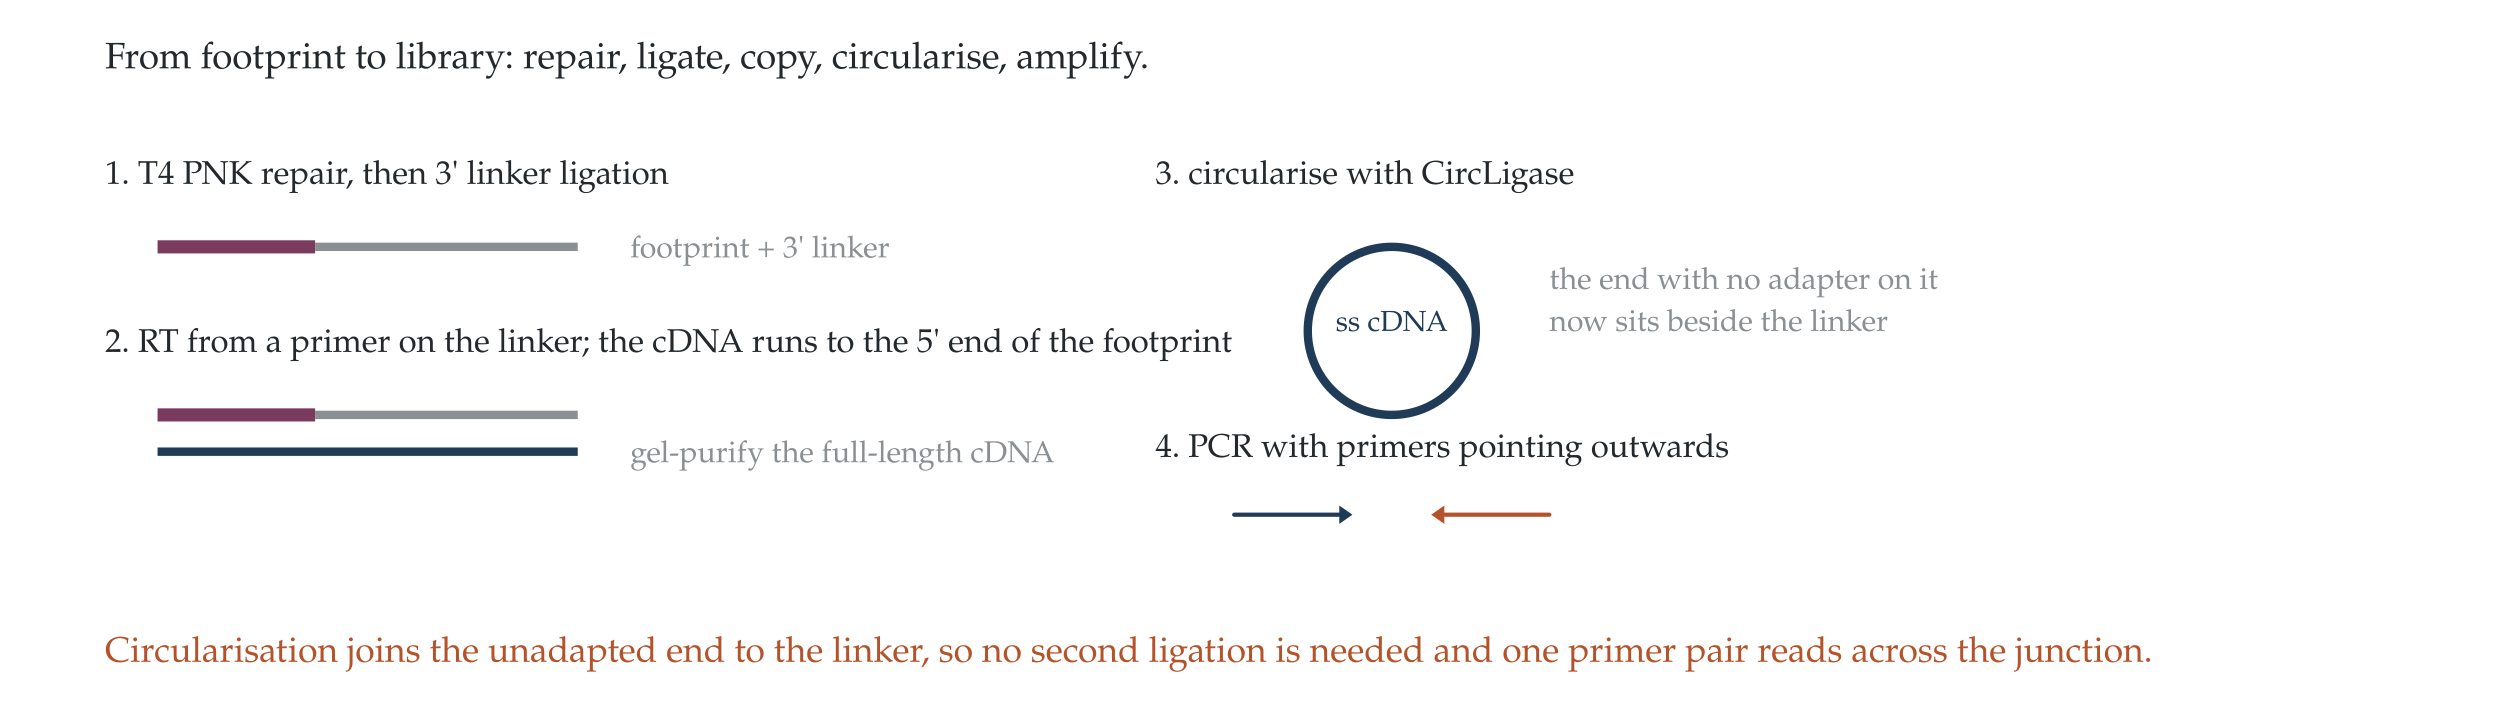
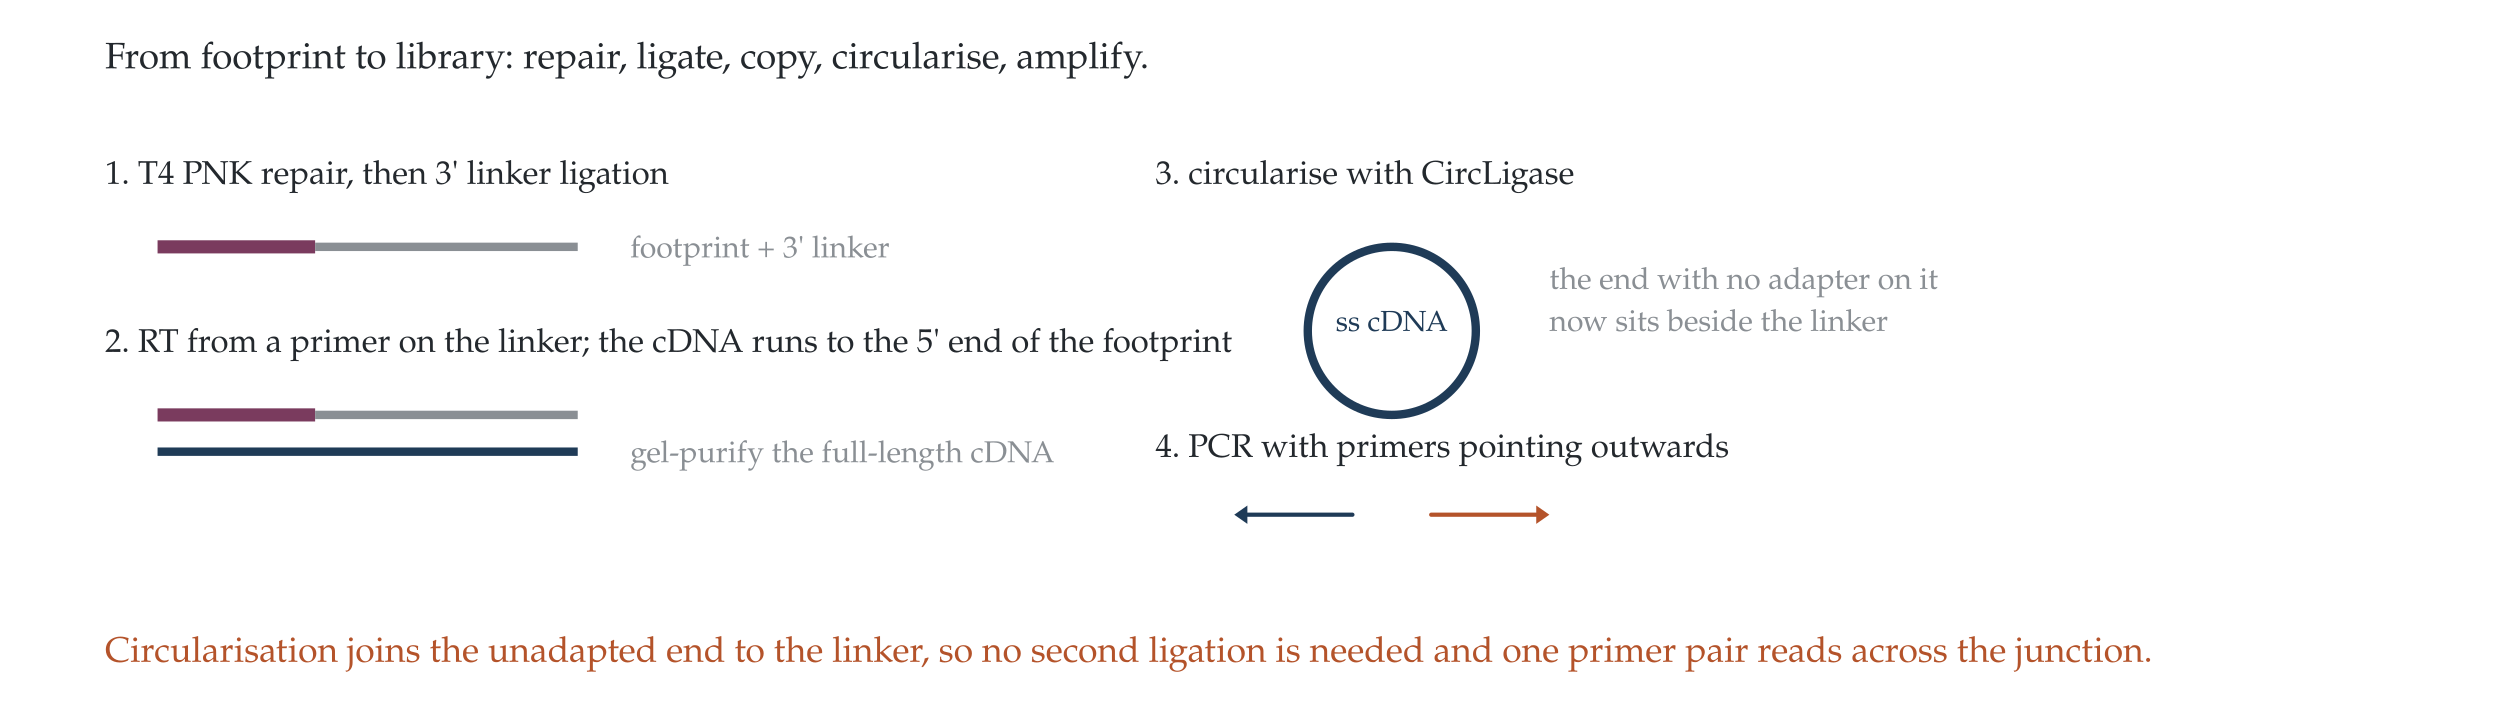
<svg xmlns="http://www.w3.org/2000/svg" viewBox="0 0 952 270" width="952" height="270" font-family="&quot;Palatino Linotype&quot;, &quot;Book Antiqua&quot;, Palatino, FreeSerif, serif" fill="#23282d">
  <rect width="820" height="270" fill="none" />
  <text x="40" y="26" font-size="14" fill="#23282d">From footprint to library: repair, ligate, copy, circularise, amplify.</text>
  <text x="40" y="70" font-size="12.5" fill="#23282d">1. T4 PNK repair, then 3' linker ligation</text>
  <line x1="60" y1="94" x2="120" y2="94" stroke="#7a3b5e" stroke-width="5" stroke-linecap="butt" />
  <line x1="120" y1="94" x2="220" y2="94" stroke="#8a8f94" stroke-width="3.2" stroke-linecap="butt" />
  <text x="240" y="98" font-size="11.5" fill="#8a8f94">footprint + 3' linker</text>
  <text x="40" y="134" font-size="12.5" fill="#23282d">2. RT from a primer on the linker; the cDNA runs to the 5' end of the footprint</text>
  <line x1="60" y1="158" x2="120" y2="158" stroke="#7a3b5e" stroke-width="5" stroke-linecap="butt" />
  <line x1="120" y1="158" x2="220" y2="158" stroke="#8a8f94" stroke-width="3.2" stroke-linecap="butt" />
  <line x1="60" y1="172" x2="220" y2="172" stroke="#1f3b57" stroke-width="3.2" stroke-linecap="butt" />
  <text x="240" y="176" font-size="11.5" fill="#8a8f94">gel-purify the full-length cDNA</text>
  <text x="440" y="70" font-size="12.5" fill="#23282d">3. circularise with CircLigase</text>
  <circle cx="530" cy="126" r="32" fill="none" stroke="#1f3b57" stroke-width="3.2" />
  <text x="530" y="126" font-size="11" text-anchor="middle" fill="#1f3b57">ss cDNA</text>
  <text x="590" y="110" font-size="11.5" fill="#8a8f94">the end with no adapter on it</text>
  <text x="590" y="126" font-size="11.5" fill="#8a8f94">now sits beside the linker</text>
  <text x="440" y="174" font-size="12.5" fill="#23282d">4. PCR with primers pointing outwards</text>
-   <line x1="470" y1="196" x2="510" y2="196" stroke="#1f3b57" stroke-width="1.6" stroke-linecap="round" />
-   <path d="M 515 196 L 510 192.5 L 510 199.5 Z" fill="#1f3b57" />
-   <line x1="590" y1="196" x2="550" y2="196" stroke="#b4532a" stroke-width="1.6" stroke-linecap="round" />
-   <path d="M 545 196 L 550 192.5 L 550 199.5 Z" fill="#b4532a" />
+   <line x1="515" y1="196" x2="475" y2="196" stroke="#1f3b57" stroke-width="1.6" stroke-linecap="round" />
+   <path d="M 470 196 L 475 192.5 L 475 199.5 Z" fill="#1f3b57" />
+   <line x1="545" y1="196" x2="585" y2="196" stroke="#b4532a" stroke-width="1.6" stroke-linecap="round" />
+   <path d="M 590 196 L 585 192.5 L 585 199.5 Z" fill="#b4532a" />
  <text x="40" y="252" font-size="13.5" fill="#b4532a">Circularisation joins the unadapted end to the linker, so no second ligation is needed and one primer pair reads across the junction.</text>
</svg>
